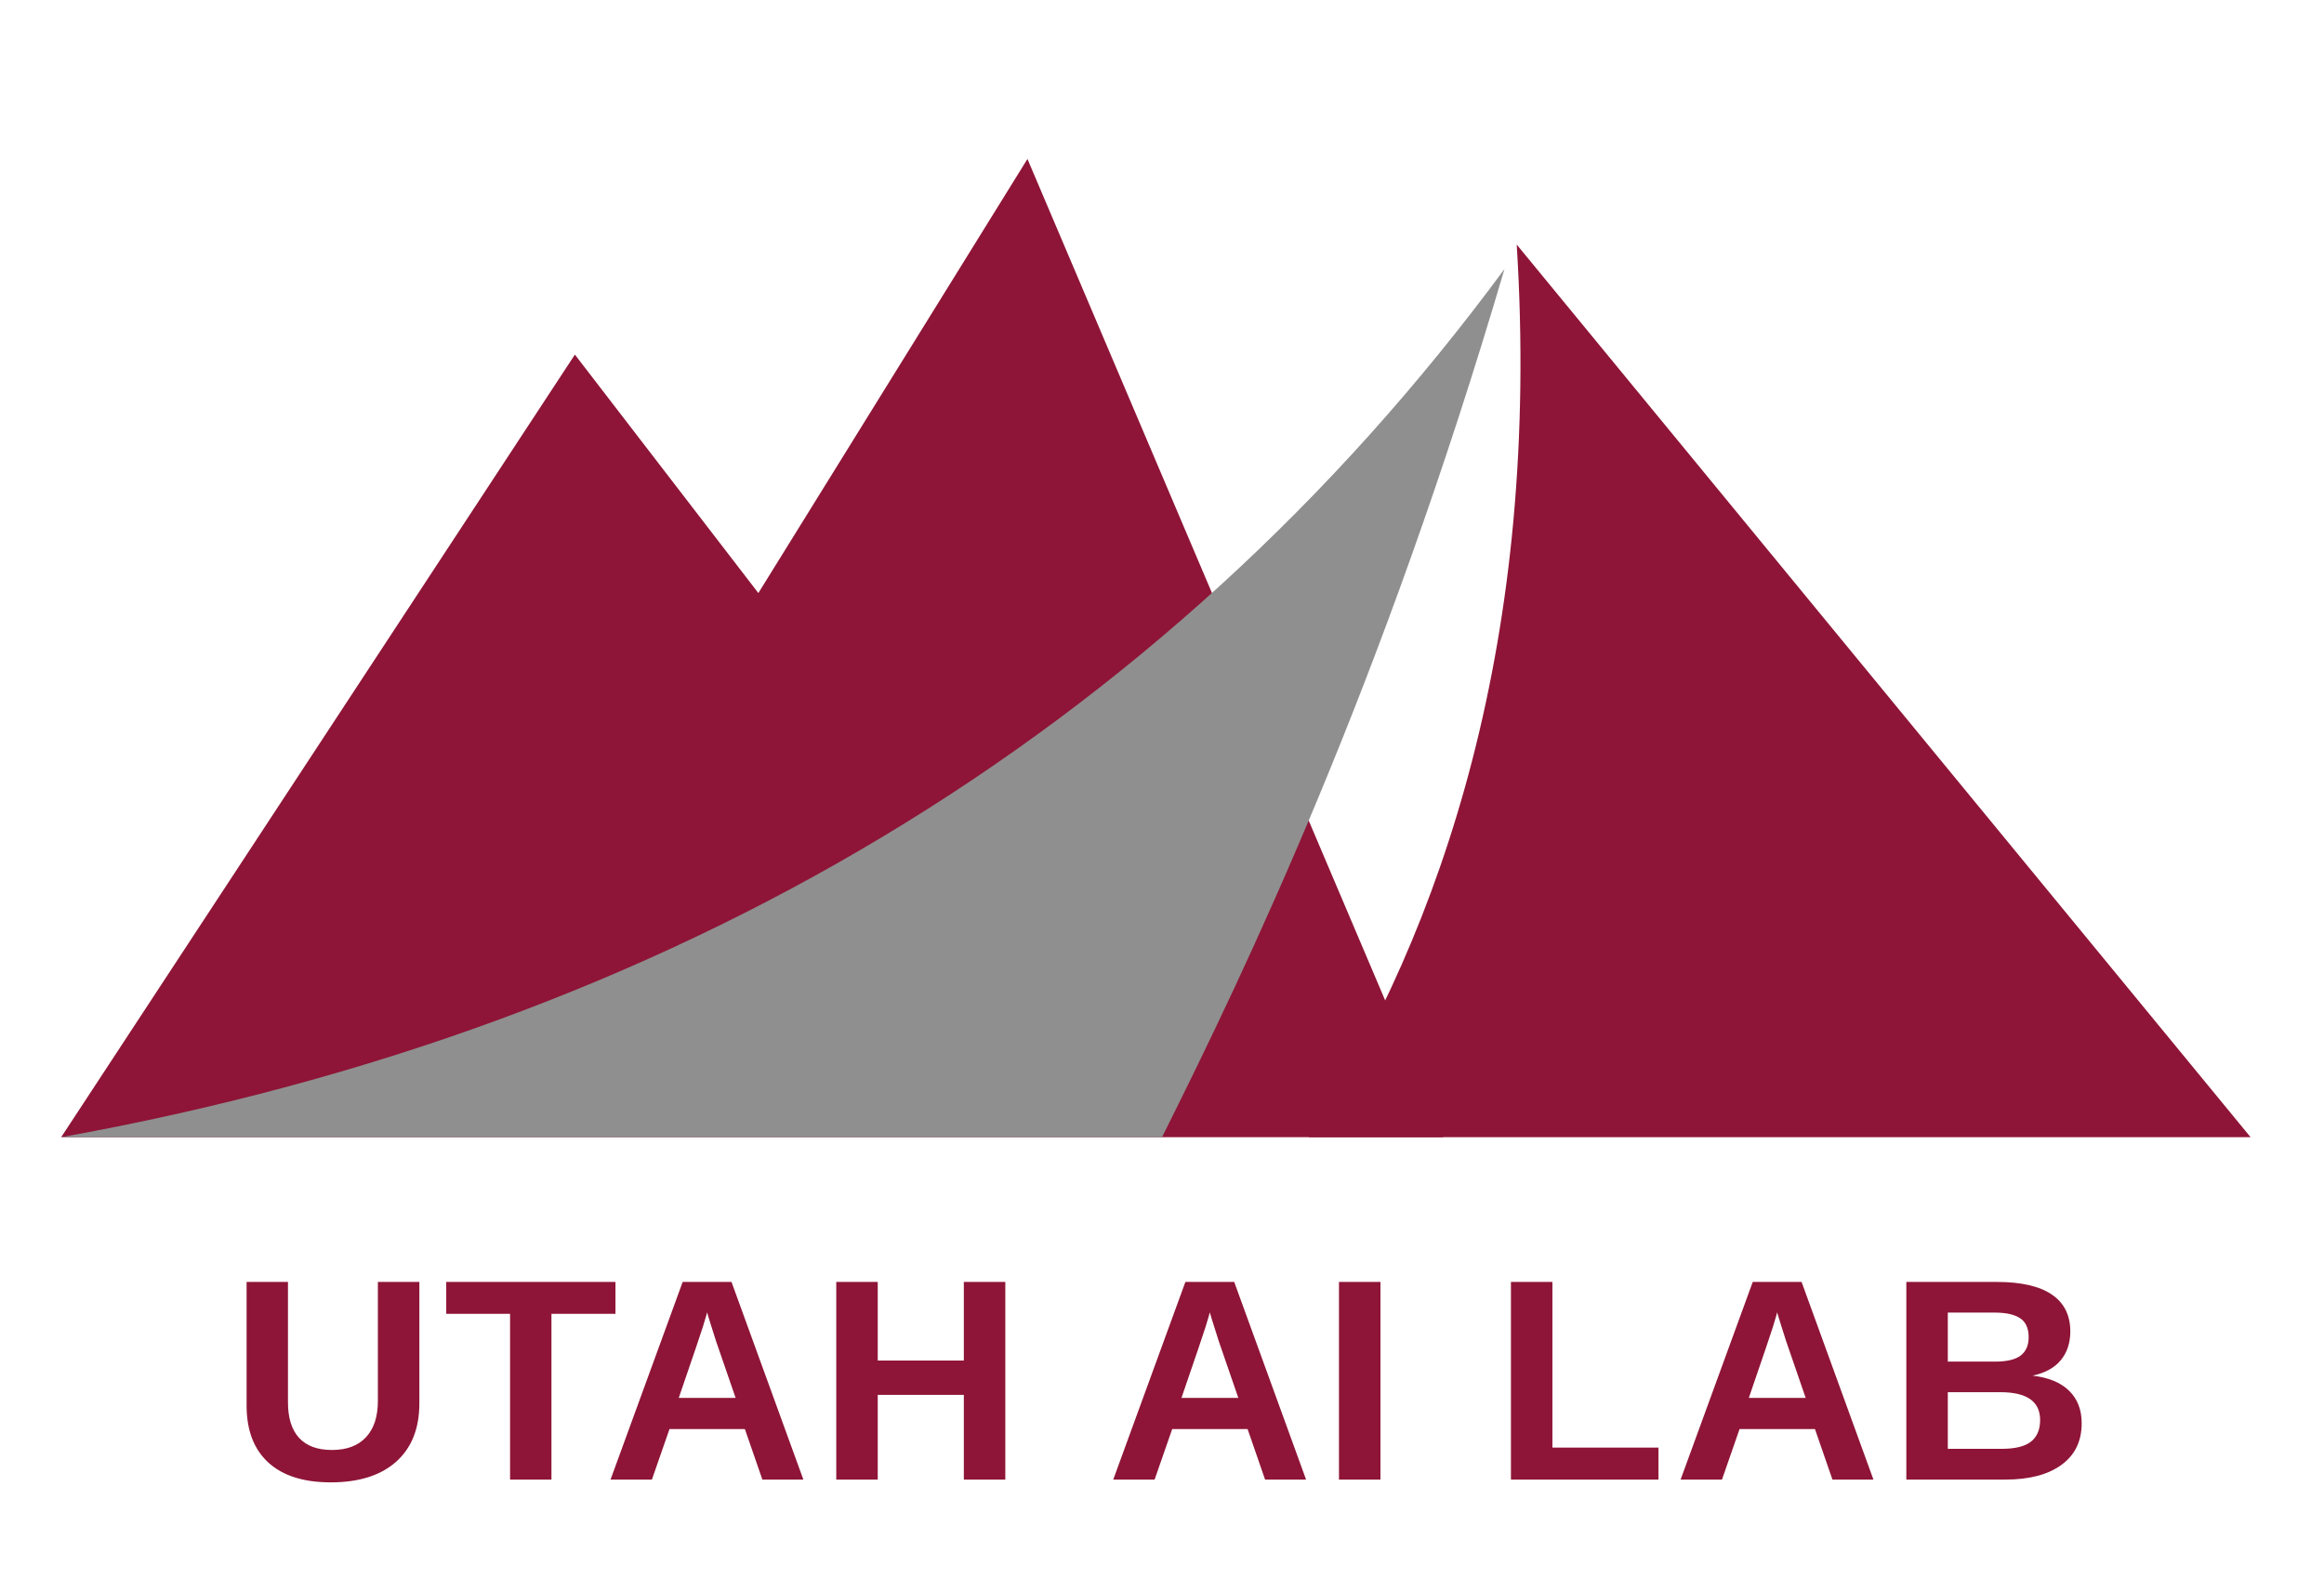
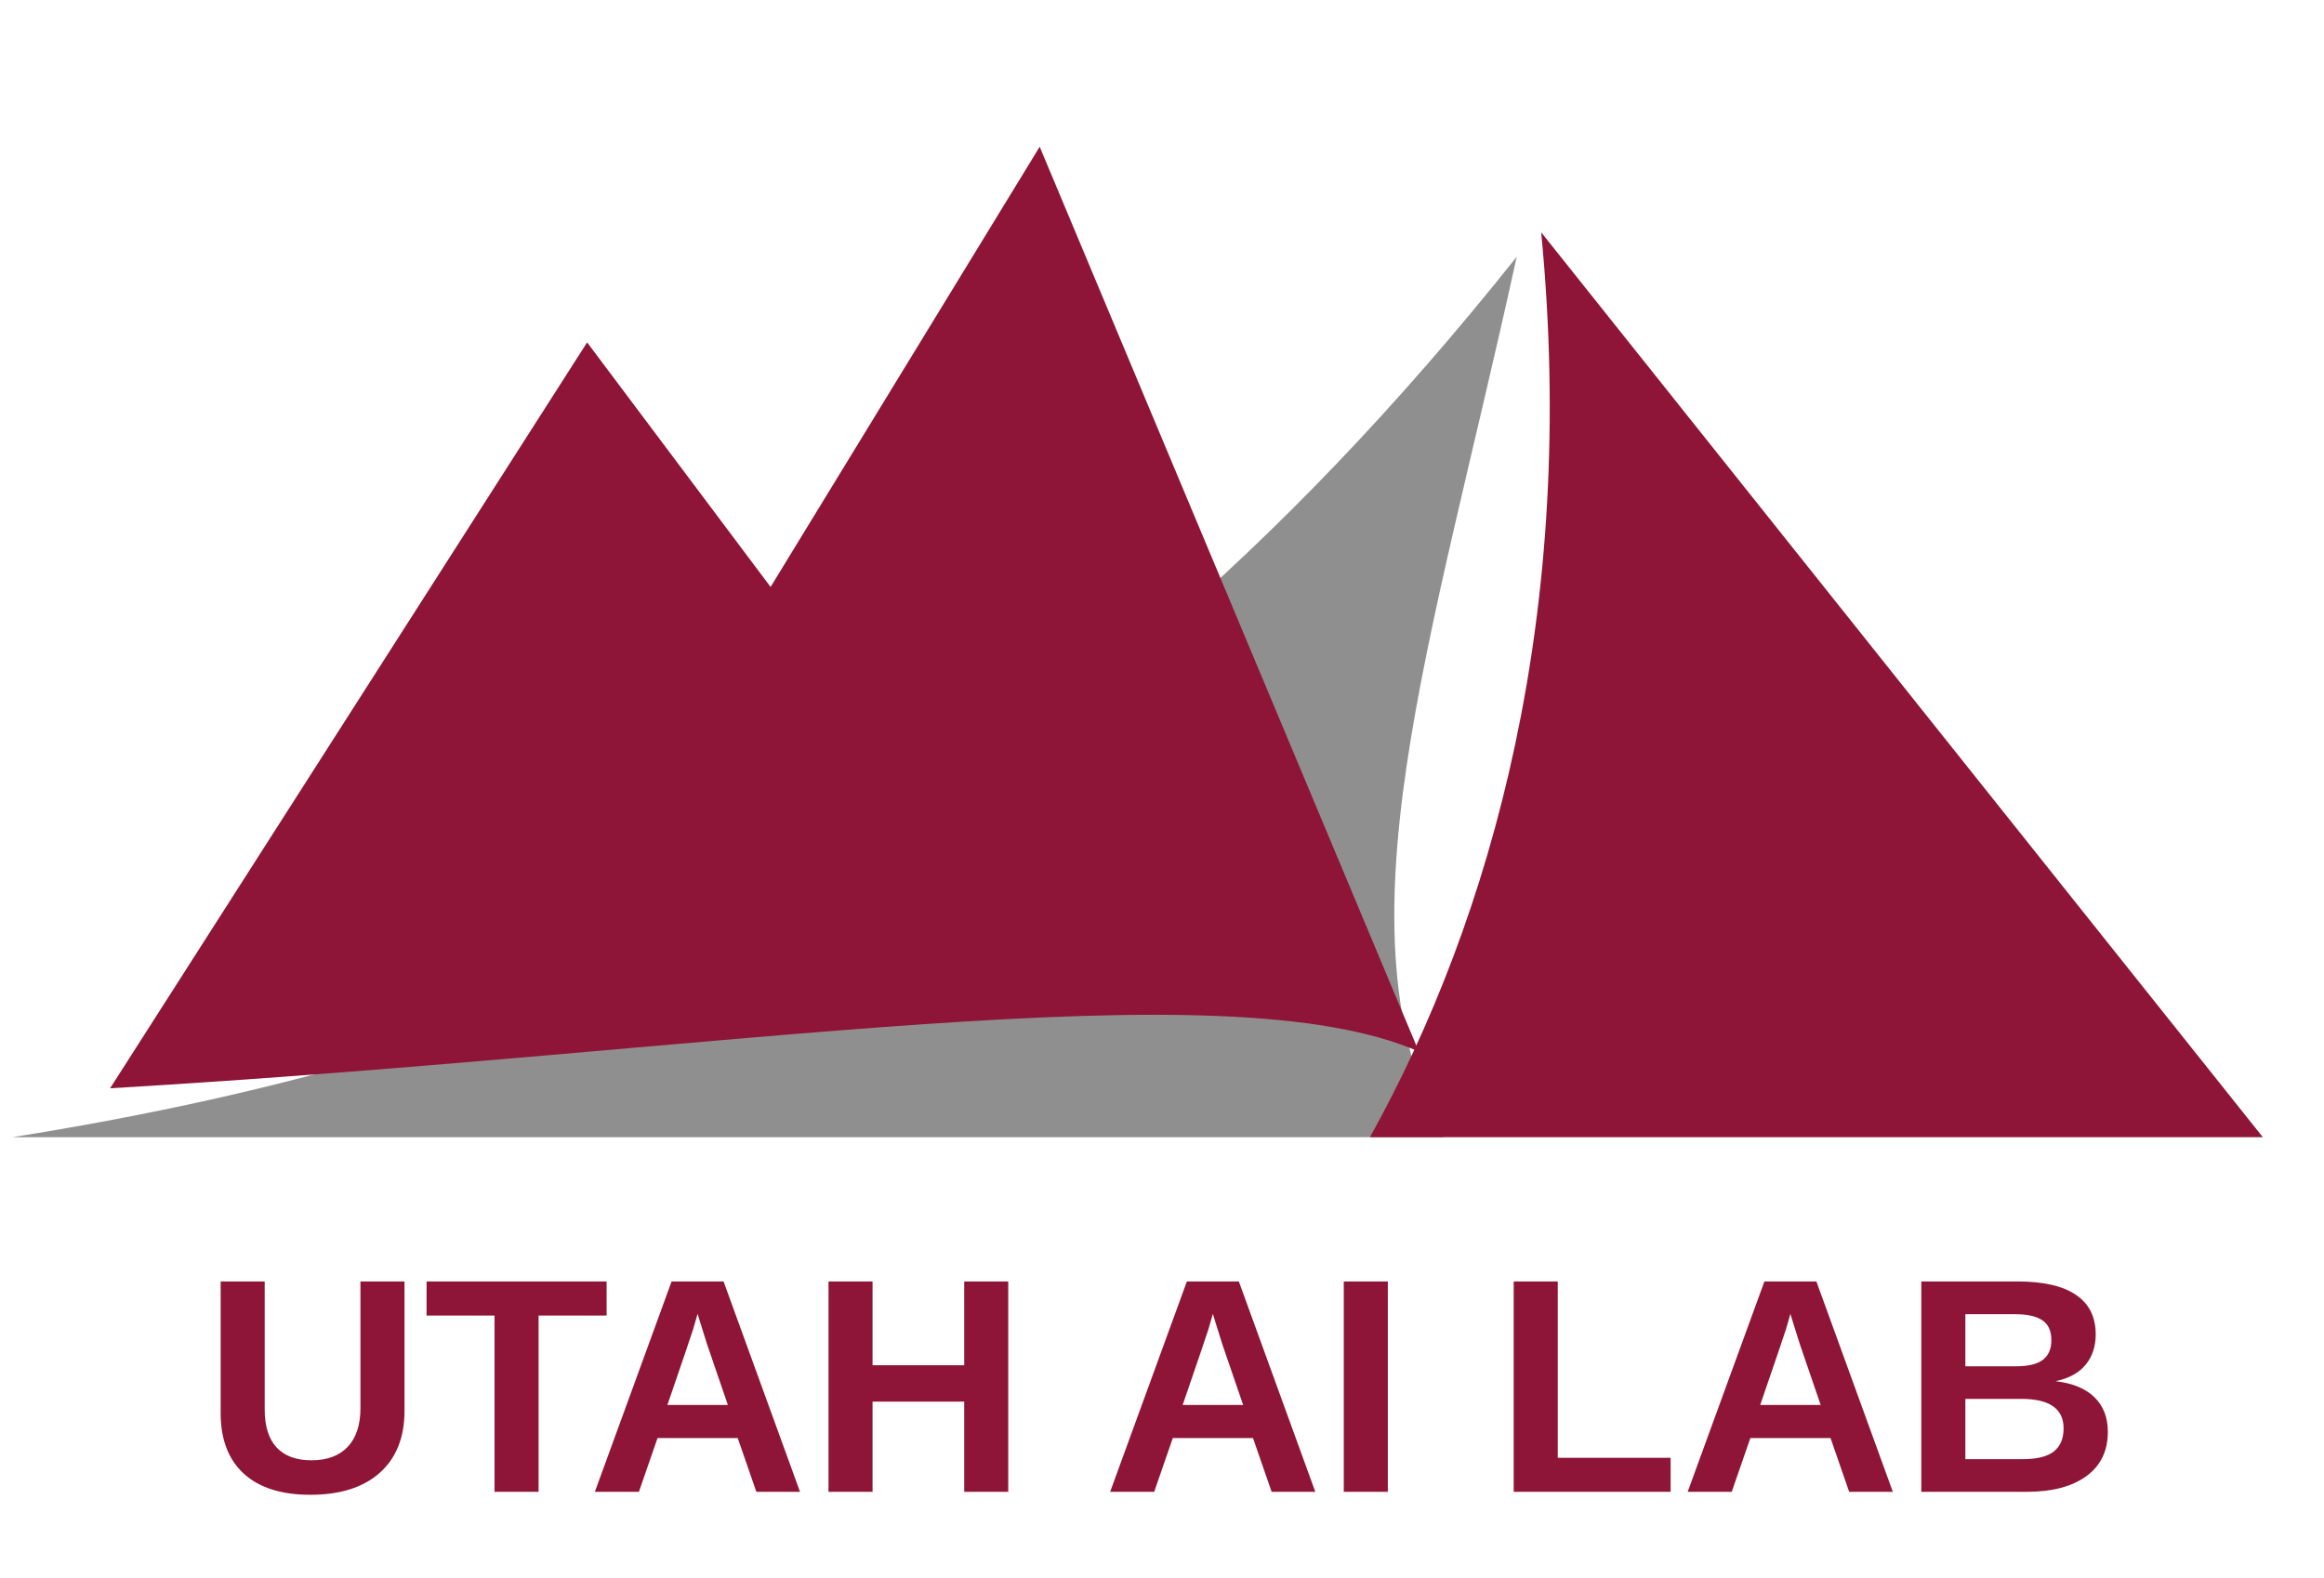
<svg xmlns="http://www.w3.org/2000/svg" viewBox="0 0 380 258">
-   <path fill="#8E1537" d="M10 186 L94 58 L124 97 L168 26 L236 186 Z" />
-   <path fill="#8F8F8F" d="M10 186 C110 168 190 120 246 44 C226 112 204 158 190 186 Z" />
-   <path fill="#8E1537" d="M248 40 C252 104 236 152 214 186 L368 186 Z" />
-   <text x="190" y="242" font-family="Arial, Helvetica, sans-serif" font-size="47" font-weight="800" fill="#8E1537" text-anchor="middle" letter-spacing="1">UTAH AI LAB</text>
+   <path fill="#8F8F8F" d="M2 186 C90 172 170 140 248 42 C234 106 218 152 236 186 Z" />
+   <path fill="#8E1537" d="M18 178 L96 56 L126 96 L170 24 L232 172 C200 158 120 172 18 178 Z" />
+   <path fill="#8E1537" d="M252 38 C258 100 244 150 224 186 L370 186 Z" />
+   <text x="190" y="244" font-family="Arial, Helvetica, sans-serif" font-size="50" font-weight="800" fill="#8E1537" text-anchor="middle" letter-spacing="0">UTAH AI LAB</text>
</svg>
